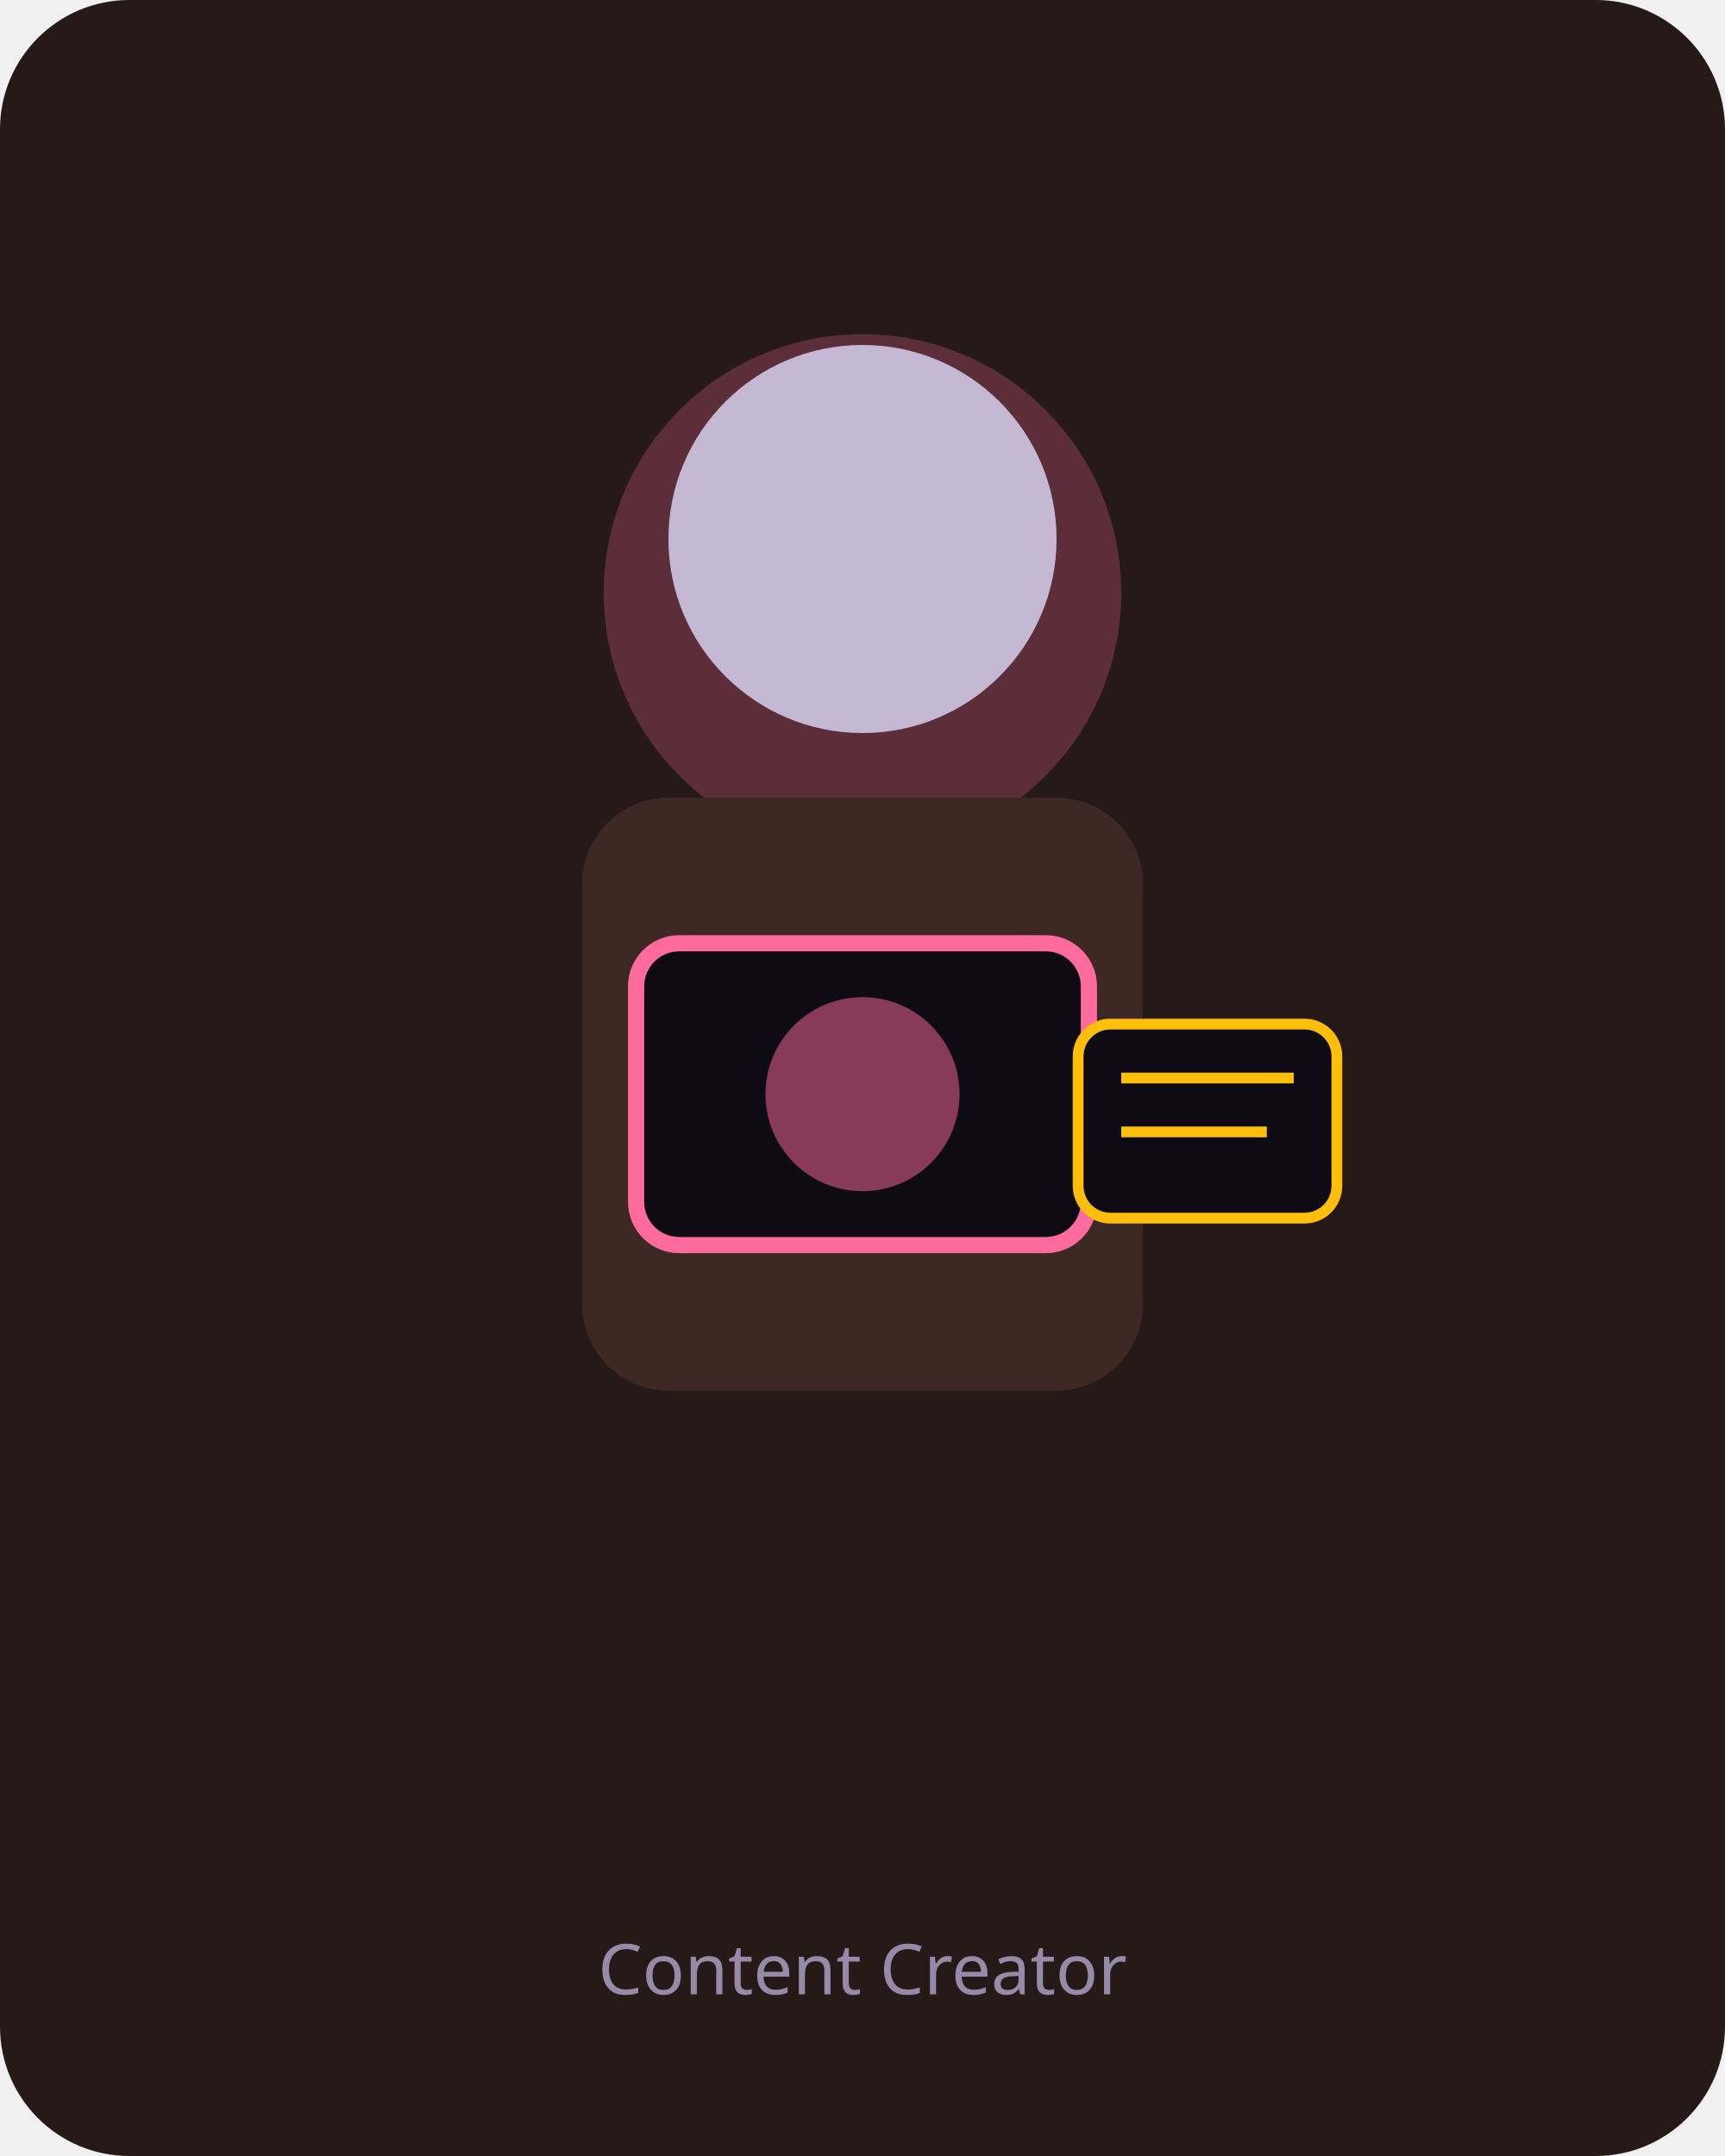
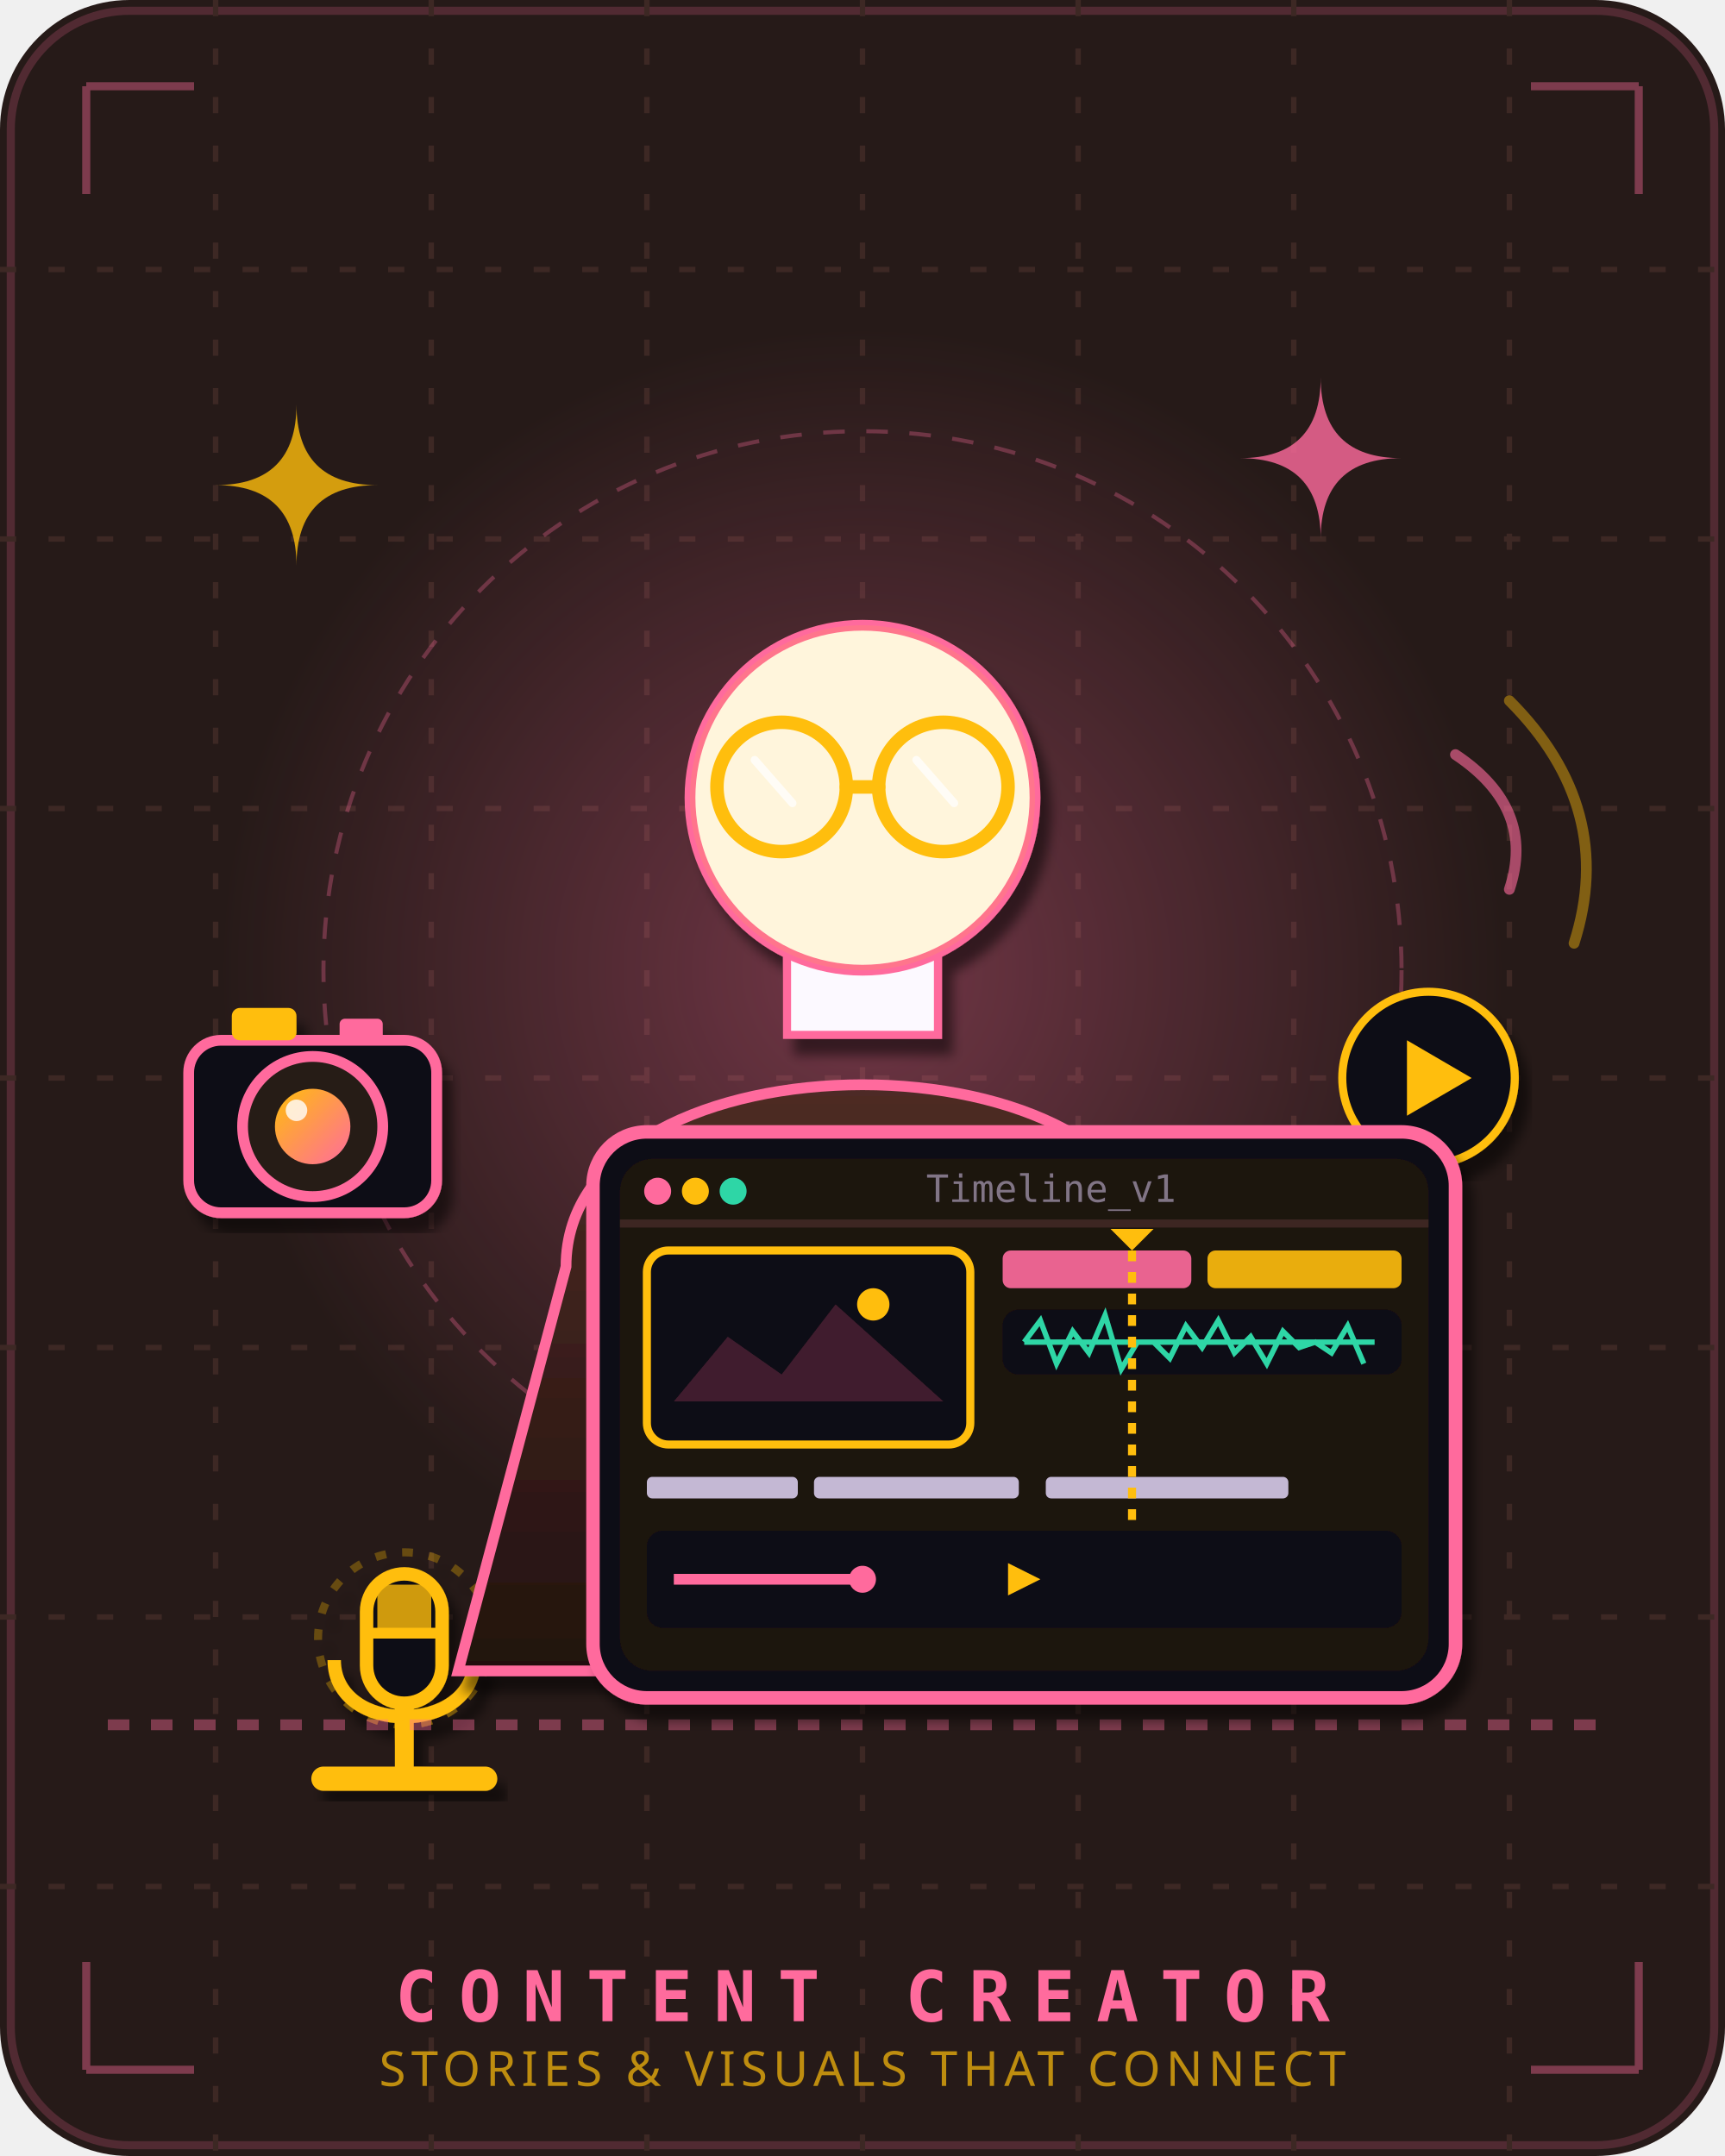
<svg xmlns="http://www.w3.org/2000/svg" viewBox="0 0 320 400" fill="none">
+   <defs>
+     <radialGradient id="creator-glow" cx="50%" cy="50%" r="50%">
+       <stop offset="0%" stop-color="#ff6b9d" stop-opacity="0.35" />
+       <stop offset="100%" stop-color="#ff6b9d" stop-opacity="0" />
+     </radialGradient>
+     <linearGradient id="creator-shirt" x1="0%" y1="0%" x2="0%" y2="100%">
+       <stop offset="0%" stop-color="#4e2b25" />
+       <stop offset="100%" stop-color="#22110e" />
+     </linearGradient>
+     <linearGradient id="lens-grad" x1="0%" y1="0%" x2="100%" y2="100%">
+       <stop offset="0%" stop-color="#ffbe0b" />
+       <stop offset="100%" stop-color="#ff6b9d" />
+     </linearGradient>
+     <filter id="shadow" x="-10%" y="-10%" width="120%" height="120%">
+       <feDropShadow dx="2" dy="3" stdDeviation="1" flood-color="#000" flood-opacity="0.5" />
+     </filter>
+   </defs>
  <rect width="320" height="400" rx="24" fill="#261a18" />
-   <circle cx="160" cy="110" r="48" fill="#ff6b9d" opacity="0.25" />
-   <circle cx="160" cy="100" r="36" fill="#c4b8d4" />
-   <rect x="108" y="148" width="104" height="110" rx="16" fill="#3d2824" />
-   <rect x="118" y="175" width="84" height="56" rx="8" fill="#0f0b14" stroke="#ff6b9d" stroke-width="3" />
-   <circle cx="160" cy="203" r="18" fill="#ff6b9d" opacity="0.5" />
-   <rect x="200" y="190" width="48" height="36" rx="6" fill="#0f0b14" stroke="#ffbe0b" stroke-width="2" />
-   <line x1="208" y1="200" x2="240" y2="200" stroke="#ffbe0b" stroke-width="2" />
-   <line x1="208" y1="210" x2="235" y2="210" stroke="#ffbe0b" stroke-width="2" />
-   <text x="160" y="370" text-anchor="middle" fill="#958aa8" font-family="sans-serif" font-size="13">Content Creator</text>
+   <rect x="2" y="2" width="316" height="396" rx="22" stroke="#ff6b9d" stroke-width="1.5" opacity="0.2" />
+   <g stroke="#3d2824" stroke-width="1" stroke-dasharray="3 6">
+     <line x1="40" y1="0" x2="40" y2="400" />
+     <line x1="80" y1="0" x2="80" y2="400" />
+     <line x1="120" y1="0" x2="120" y2="400" />
+     <line x1="160" y1="0" x2="160" y2="400" />
+     <line x1="200" y1="0" x2="200" y2="400" />
+     <line x1="240" y1="0" x2="240" y2="400" />
+     <line x1="280" y1="0" x2="280" y2="400" />
+     <line x1="0" y1="50" x2="320" y2="50" />
+     <line x1="0" y1="100" x2="320" y2="100" />
+     <line x1="0" y1="150" x2="320" y2="150" />
+     <line x1="0" y1="200" x2="320" y2="200" />
+     <line x1="0" y1="250" x2="320" y2="250" />
+     <line x1="0" y1="300" x2="320" y2="300" />
+     <line x1="0" y1="350" x2="320" y2="350" />
+   </g>
+   <g stroke="#ff6b9d" stroke-width="1.5" opacity="0.4">
+     <path d="M16 16 H36 M16 16 V36" />
+     <path d="M304 16 H284 M304 16 V36" />
+     <path d="M16 384 H36 M16 384 V364" />
+     <path d="M304 384 H284 M304 384 V364" />
+   </g>
+   <circle cx="160" cy="180" r="120" fill="url(#creator-glow)" />
+   <circle cx="160" cy="180" r="100" stroke="#ff6b9d" stroke-width="0.75" stroke-dasharray="4 4" opacity="0.3" />
+   <g transform="translate(55, 90)" fill="#ffbe0b" opacity="0.8">
+     <path d="M 0,-15 Q 0,0 -15,0 Q 0,0 0,15 Q 0,0 15,0 Q 0,0 0,-15 Z" />
+   </g>
+   <g transform="translate(245, 85)" fill="#ff6b9d" opacity="0.8">
+     <path d="M 0,-15 Q 0,0 -15,0 Q 0,0 0,15 Q 0,0 15,0 Q 0,0 0,-15 Z" />
+   </g>
+   <g stroke-linecap="round" fill="none" opacity="0.6">
+     <path d="M 270,140 Q 285,150 280,165" stroke="#ff6b9d" stroke-width="2" />
+     <path d="M 280,130 Q 300,150 292,175" stroke="#ffbe0b" stroke-width="2" opacity="0.7" />
+   </g>
+   <g transform="translate(265, 200)" filter="url(#shadow)">
+     <circle cx="0" cy="0" r="16" fill="#0f0b14" stroke="#ffbe0b" stroke-width="1.5" />
+     <polygon points="-4,-7 8,0 -4,7" fill="#ffbe0b" />
+   </g>
+   <g transform="translate(35, 185)" filter="url(#shadow)">
+     <rect x="0" y="8" width="46" height="32" rx="6" fill="#0f0b14" stroke="#ff6b9d" stroke-width="2" stroke-linejoin="round" />
+     <rect x="8" y="2" width="12" height="6" rx="1.5" fill="#ffbe0b" />
+     <rect x="28" y="4" width="8" height="4" rx="1" fill="#ff6b9d" />
+     <circle cx="23" cy="24" r="13" fill="#261a18" stroke="#ff6b9d" stroke-width="2" />
+     <circle cx="23" cy="24" r="7" fill="url(#lens-grad)" />
+     <circle cx="20" cy="21" r="2" fill="#fff" opacity="0.8" />
+   </g>
+   <g transform="translate(50, 290)" filter="url(#shadow)">
+     <path d="M 10,40 H 40" stroke="#ffbe0b" stroke-width="4.5" stroke-linecap="round" />
+     <line x1="25" y1="40" x2="25" y2="22" stroke="#ffbe0b" stroke-width="3.5" />
+     <path d="M 12,18 C 12,32 38,32 38,18" fill="none" stroke="#ffbe0b" stroke-width="2.5" />
+     <rect x="18" y="2" width="14" height="24" rx="7" fill="#0f0b14" stroke="#ffbe0b" stroke-width="2.5" />
+     <rect x="20" y="4" width="10" height="9" fill="#ffbe0b" opacity="0.8" />
+     <line x1="18" y1="13" x2="32" y2="13" stroke="#ffbe0b" stroke-width="2" />
+     <circle cx="25" cy="14" r="16" stroke="#ffbe0b" stroke-width="1.5" stroke-dasharray="2 3" opacity="0.3" fill="none" />
+   </g>
+   <g filter="url(#shadow)">
+     <path d="M 105,235 C 105,190 215,190 215,235 L 235,310 H 85 Z" fill="url(#creator-shirt)" stroke="#ff6b9d" stroke-width="2" />
+     <path d="M 125,215 Q 160,240 195,215" stroke="#ff6b9d" stroke-width="4" fill="none" stroke-linecap="round" />
+     <polygon points="122,255 125,258 122,261 119,258" fill="#ffbe0b" />
+     <rect x="146" y="172" width="28" height="20" fill="#fcf9ff" stroke="#ff6b9d" stroke-width="1.5" />
+     <circle cx="160" cy="148" r="32" fill="#fffdf8" stroke="#ff6b9d" stroke-width="2" />
+     <circle cx="160" cy="148" r="32" fill="#ffbe0b" opacity="0.12" />
+     <circle cx="145" cy="146" r="12" fill="none" stroke="#ffbe0b" stroke-width="2.5" />
+     <circle cx="175" cy="146" r="12" fill="none" stroke="#ffbe0b" stroke-width="2.5" />
+     <path d="M 157,146 H 163" stroke="#ffbe0b" stroke-width="2.5" stroke-linecap="round" />
+     <line x1="140" y1="141" x2="147" y2="149" stroke="#fff" stroke-width="1.5" opacity="0.75" stroke-linecap="round" />
+     <line x1="170" y1="141" x2="177" y2="149" stroke="#fff" stroke-width="1.5" opacity="0.75" stroke-linecap="round" />
+   </g>
+   <line x1="20" y1="320" x2="300" y2="320" stroke="#ff6b9d" stroke-width="2" stroke-dasharray="4 4" opacity="0.4" />
+   <g filter="url(#shadow)">
+     <rect x="110" y="210" width="160" height="105" rx="10" fill="#0f0b14" stroke="#ff6b9d" stroke-width="2.5" stroke-linejoin="round" />
+     <rect x="115" y="215" width="150" height="95" rx="6" fill="#1b1210" />
+     <line x1="115" y1="227" x2="265" y2="227" stroke="#3d2824" stroke-width="1.5" />
+     <circle cx="122" cy="221" r="2.5" fill="#ff6b9d" />
+     <circle cx="129" cy="221" r="2.5" fill="#ffbe0b" />
+     <circle cx="136" cy="221" r="2.5" fill="#2fd6a6" />
+     <text x="195" y="223" text-anchor="middle" fill="#c4b8d4" font-family="monospace" font-size="7" opacity="0.6">Timeline_v1</text>
+     <rect x="120" y="232" width="60" height="36" rx="4" fill="#0f0b14" stroke="#ffbe0b" stroke-width="1.5" />
+     <polygon points="125,260 135,248 145,255 155,242 175,260" fill="#ff6b9d" opacity="0.2" />
+     <circle cx="162" cy="242" r="3" fill="#ffbe0b" />
+     <rect x="186" y="232" width="35" height="7" rx="1.5" fill="#ff6b9d" opacity="0.9" />
+     <rect x="224" y="232" width="36" height="7" rx="1.5" fill="#ffbe0b" opacity="0.9" />
+     <rect x="186" y="243" width="74" height="12" rx="3" fill="#0f0b14" />
+     <path d="M 190,249 L 193,245 L 196,253 L 199,247 L 202,251 L 205,244 L 208,254 L 211,249 L 214,249 L 217,252 L 220,246 L 223,250 L 226,245 L 229,251 L 232,248 L 235,253 L 238,247 L 241,250 L 244,249 L 247,251 L 250,246 L 253,253 M 190,249 H 255" stroke="#2fd6a6" stroke-width="1" fill="none" />
+     <rect x="120" y="274" width="28" height="4" rx="1" fill="#c4b8d4" />
+     <rect x="151" y="274" width="38" height="4" rx="1" fill="#c4b8d4" />
+     <rect x="194" y="274" width="45" height="4" rx="1" fill="#c4b8d4" />
+     <line x1="210" y1="228" x2="210" y2="295" stroke="#ffbe0b" stroke-width="1.5" stroke-dasharray="2 2" />
+     <polygon points="206,228 214,228 210,232" fill="#ffbe0b" />
+     <rect x="120" y="284" width="140" height="18" rx="3" fill="#0f0b14" />
+     <polygon points="187,290 193,293 187,296" fill="#ffbe0b" />
+     <line x1="125" y1="293" x2="160" y2="293" stroke="#ff6b9d" stroke-width="2" />
+     <circle cx="160" cy="293" r="2.5" fill="#ff6b9d" />
+   </g>
+   <text x="160" y="375" text-anchor="middle" fill="#ff6b9d" font-family="monospace" font-size="13" font-weight="900" letter-spacing="4">CONTENT CREATOR</text>
+   <text x="160" y="387" text-anchor="middle" fill="#ffbe0b" font-family="sans-serif" font-size="9" opacity="0.7" letter-spacing="1">STORIES &amp; VISUALS THAT CONNECT</text>
</svg>
